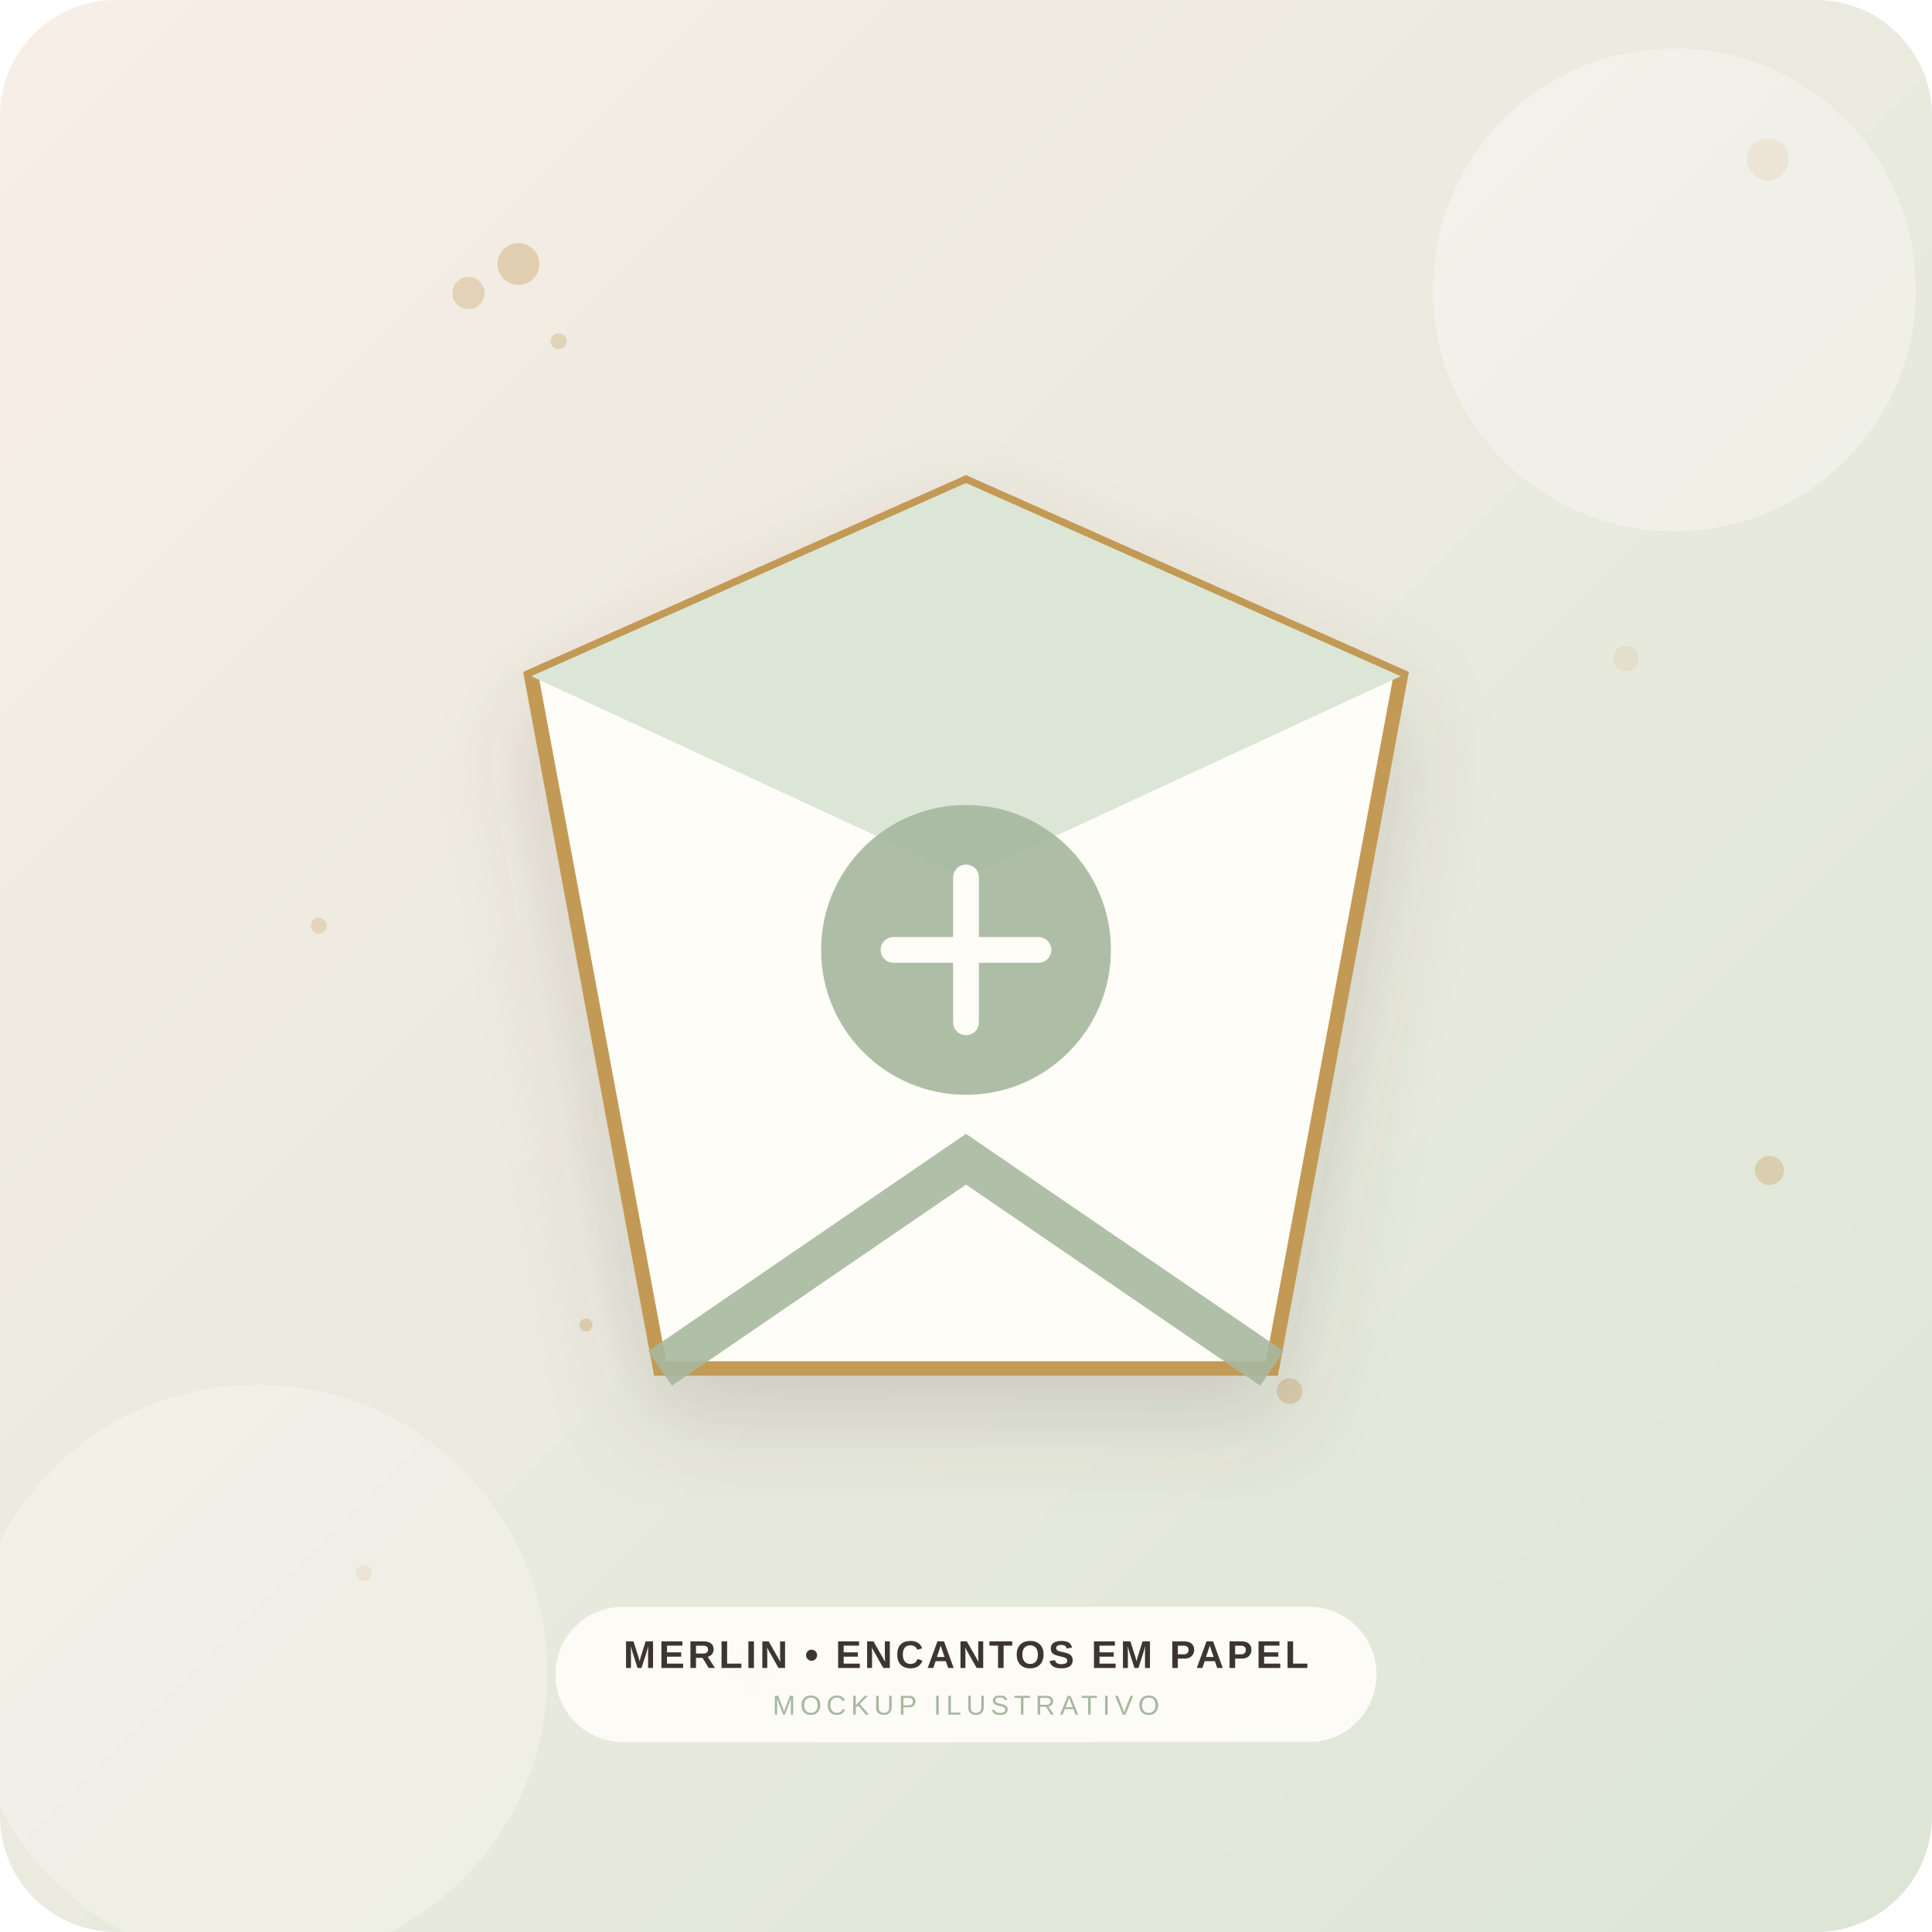
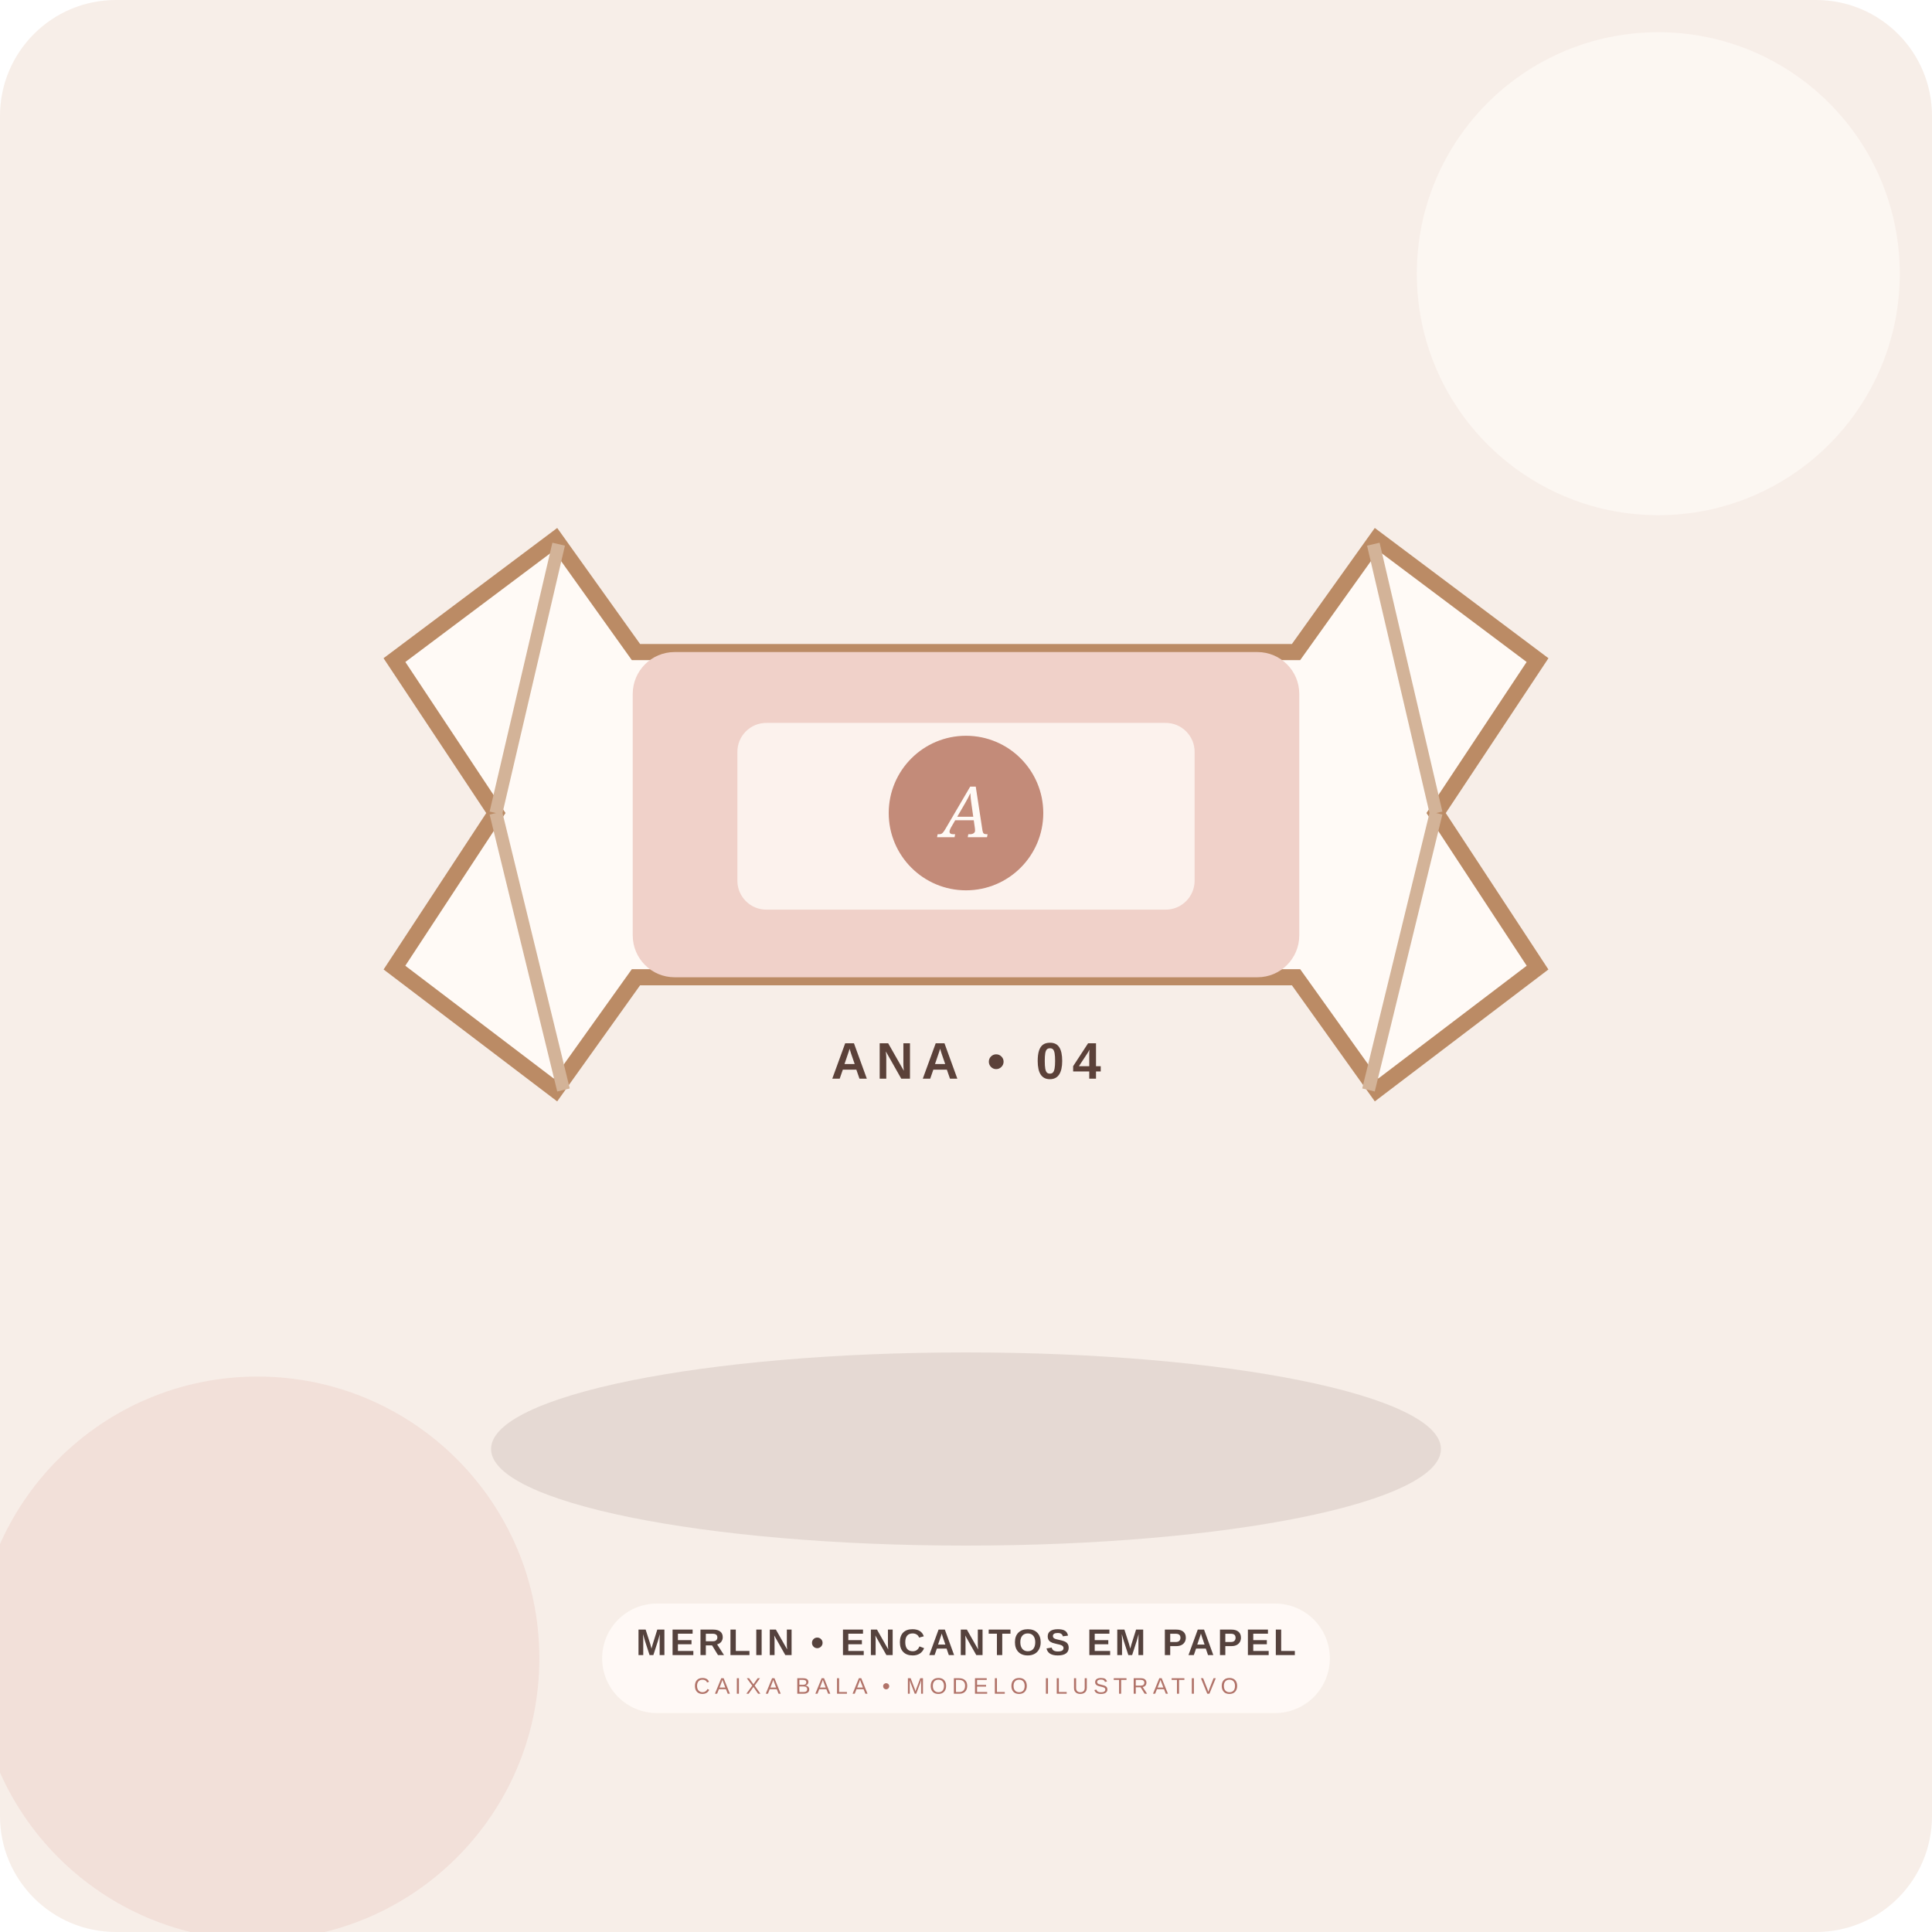
<svg xmlns="http://www.w3.org/2000/svg" viewBox="0 0 1200 1200" role="img" aria-label="Caixa Bala Personalizada">
-   <defs>
-     <linearGradient id="bg" x1="0" y1="0" x2="1" y2="1">
-       <stop stop-color="#f8eee7" />
-       <stop offset="1" stop-color="#dce6d6" />
-     </linearGradient>
-     <filter id="shadow" x="-30%" y="-30%" width="160%" height="160%">
-       <feDropShadow dx="0" dy="28" stdDeviation="28" flood-color="#604b43" flood-opacity=".18" />
-     </filter>
-   </defs>
-   <rect width="1200" height="1200" rx="72" fill="url(#bg)" />
-   <circle cx="1040" cy="180" r="150" fill="#fffdf8" opacity=".35" />
-   <circle cx="160" cy="1040" r="180" fill="#fffdf8" opacity=".3" />
-   <circle cx="226" cy="977" r="5" fill="#c39a55" opacity="0.13" />
-   <circle cx="198" cy="575" r="5" fill="#c39a55" opacity="0.27" />
-   <circle cx="801" cy="864" r="8" fill="#c39a55" opacity="0.35" />
-   <circle cx="392" cy="435" r="12" fill="#c39a55" opacity="0.22" />
-   <circle cx="455" cy="813" r="6" fill="#c39a55" opacity="0.36" />
-   <circle cx="347" cy="212" r="5" fill="#c39a55" opacity="0.30" />
-   <circle cx="364" cy="823" r="4" fill="#c39a55" opacity="0.36" />
-   <circle cx="1098" cy="99" r="13" fill="#c39a55" opacity="0.13" />
-   <circle cx="467" cy="1037" r="13" fill="#c39a55" opacity="0.16" />
-   <circle cx="291" cy="182" r="10" fill="#c39a55" opacity="0.32" />
-   <circle cx="741" cy="642" r="7" fill="#c39a55" opacity="0.23" />
-   <circle cx="1099" cy="727" r="9" fill="#c39a55" opacity="0.34" />
-   <circle cx="1010" cy="409" r="8" fill="#c39a55" opacity="0.13" />
-   <circle cx="322" cy="164" r="13" fill="#c39a55" opacity="0.36" />
-   <g filter="url(#shadow)">
-     <path d="M330 420 L600 300 L870 420 L790 850 L410 850 Z" fill="#fffdf8" stroke="#c39a55" stroke-width="9" />
-     <path d="M330 420 L600 545 L870 420 L600 300 Z" fill="#dce6d6" />
-     <path d="M410 850 L600 720 L790 850" fill="none" stroke="#a7b8a0" stroke-width="26" opacity=".9" />
-     <circle cx="600" cy="590" r="90" fill="#a7b8a0" opacity=".92" />
-     <path d="M555 590 h90 M600 545 v90" stroke="#fffdf8" stroke-width="16" stroke-linecap="round" />
+   <rect width="1200" height="1200" rx="72" fill="#f7eee8" />
+   <circle cx="1030" cy="170" r="150" fill="#fffaf6" opacity=".68" />
+   <circle cx="160" cy="1030" r="175" fill="#efd7d0" opacity=".62" />
+   <ellipse cx="600" cy="900" rx="295" ry="60" fill="#6c5147" opacity=".13" />
+   <g transform="translate(600 585)">
+     <path d="M-355-175 L-255-250 L-205-180 H205 L255-250 L355-175 L292-80 L355 16 L255 92 L205 22 H-205 L-255 92 L-355 16 L-292-80Z" fill="#fffaf6" stroke="#bb8b65" stroke-width="10" />
+     <rect x="-207" y="-180" width="414" height="202" rx="26" fill="#f0d1c9" />
+     <rect x="-142" y="-136" width="284" height="116" rx="18" fill="#fffaf6" opacity=".8" />
+     <circle cx="0" cy="-80" r="48" fill="#c38b79" />
+     <text x="0" y="-65" text-anchor="middle" fill="#fffaf6" font-family="Georgia,serif" font-size="44" font-style="italic">A</text>
+     <text x="0" y="85" text-anchor="middle" fill="#5b4139" font-family="Arial,sans-serif" font-size="32" font-weight="700" letter-spacing="5">ANA • 04</text>
+     <path d="M-253-247 L-292-80 M253-247 L292-80" stroke="#d3b398" stroke-width="8" />
+     <path d="M-250 92 L-292-80 M250 92 L292-80" stroke="#d3b398" stroke-width="8" />
  </g>
-   <g transform="translate(600 1040)" text-anchor="middle">
-     <rect x="-255" y="-42" width="510" height="84" rx="42" fill="#fffdf8" opacity=".91" />
-     <text y="-4" fill="#3c3531" font-family="Arial,Helvetica,sans-serif" font-size="24" font-weight="700" letter-spacing="2">MERLIN • ENCANTOS EM PAPEL</text>
-     <text y="25" fill="#a7b8a0" font-family="Arial,Helvetica,sans-serif" font-size="17" letter-spacing="3">MOCKUP ILUSTRATIVO</text>
+   <g transform="translate(600 1030)" text-anchor="middle">
+     <rect x="-226" y="-34" width="452" height="68" rx="34" fill="#fffaf6" opacity=".94" />
+     <text y="-2" fill="#55423d" font-family="Arial,sans-serif" font-size="23" font-weight="700" letter-spacing="2">MERLIN • ENCANTOS EM PAPEL</text>
+     <text y="22" fill="#b17369" font-family="Arial,sans-serif" font-size="14" letter-spacing="3">CAIXA BALA • MODELO ILUSTRATIVO</text>
  </g>
</svg>
